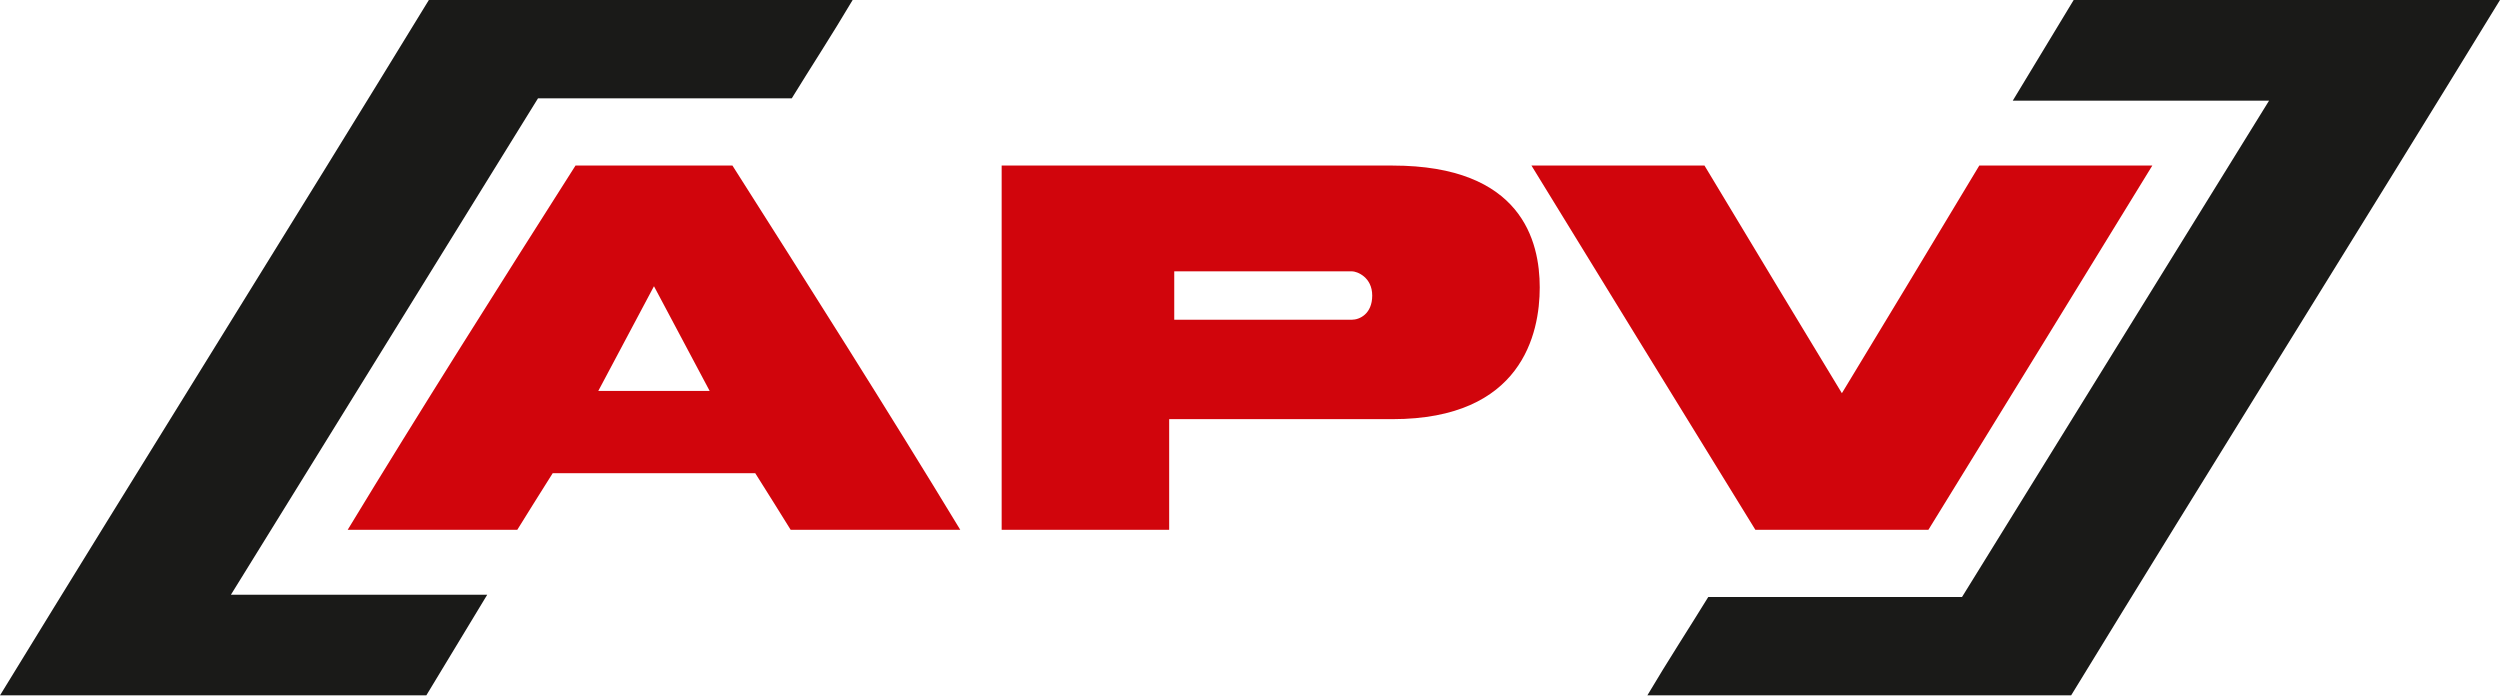
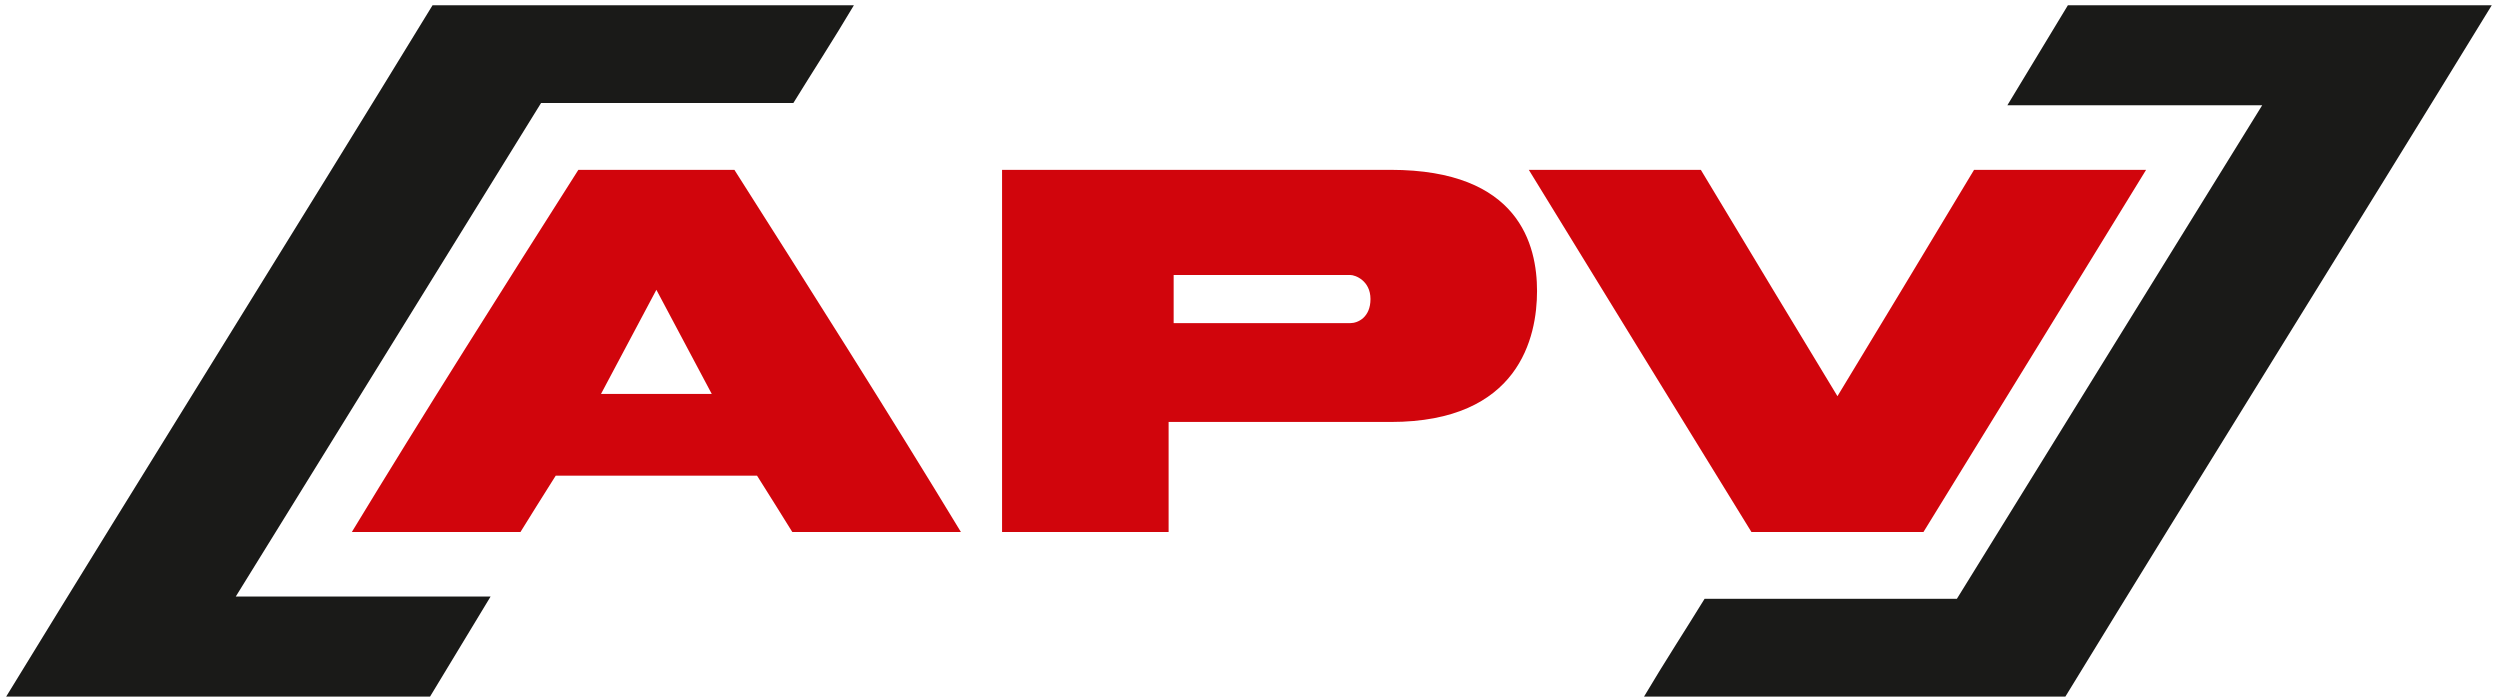
- <svg xmlns="http://www.w3.org/2000/svg" width="302" height="84" viewBox="0 0 302 84" fill="none">
-   <path d="M51.5 84L58.857 71.842H27.896C39.946 52.331 52.923 31.423 64.988 11.882H95.643C97.789 8.382 100.548 4.145 103 0L51.806 7.32902e-06C35.253 27.079 16.877 56.431 0 84H51.5Z" fill="#1A1A18" />
-   <path fill-rule="evenodd" clip-rule="evenodd" d="M62.488 64H42C50.603 49.809 60.592 34.043 69.521 20L88.479 20C97.408 34.043 107.397 49.809 116 64H95.512C94.167 61.823 92.889 59.792 91.71 57.919L91.709 57.918L91.231 57.159L79 57.159H66.769L66.291 57.918L66.29 57.919C65.111 59.792 63.833 61.823 62.488 64ZM79 34.575L72.273 47.225H79L85.727 47.225L79 34.575Z" fill="#D1050C" />
-   <path fill-rule="evenodd" clip-rule="evenodd" d="M141.236 50.633H168.217C183.854 50.633 186 40.294 186 34.725C186 29.155 183.854 20 168.217 20L121 20V64H141.236V50.633ZM163.311 32.775H141.849V38.623H163.311C164.231 38.623 165.764 37.927 165.764 35.699C165.764 33.472 163.925 32.775 163.311 32.775Z" fill="#D1050C" />
-   <path d="M205.902 20H185C192.07 31.55 203.75 50.525 212.049 64H222.5H232.951C241.25 50.525 252.93 31.55 260 20H239.098C233.799 28.842 226.496 40.9 222.5 47.5C218.504 40.9 211.201 28.842 205.902 20Z" fill="#D1050C" />
-   <path d="M250.5 0L243.143 12.158H274.104C262.054 31.669 249.077 52.577 237.012 72.118H206.357C204.211 75.618 201.452 79.855 199 84L250.193 84C266.747 56.921 285.123 27.569 302 0H250.5Z" fill="#1A1A18" />
+ <svg xmlns="http://www.w3.org/2000/svg" width="243" height="68" viewBox="0 0 243 68" fill="none">
+   <path d="M41.8 67.709L47.686 57.983H22.917C32.557 42.374 42.938 25.647 52.59 10.014H77.114C78.831 7.214 81.038 3.825 83 0.509L42.045 0.509C28.802 22.172 14.102 45.654 0.6 67.709H41.8Z" fill="#1A1A18" />
+   <path fill-rule="evenodd" clip-rule="evenodd" d="M50.59 51.709H34.2C41.083 40.356 49.074 27.743 56.217 16.509L71.383 16.509C78.526 27.743 86.517 40.356 93.4 51.709H77.01C75.934 49.967 74.911 48.342 73.968 46.844L73.967 46.843L73.585 46.236L63.8 46.236H54.015L53.633 46.843L53.632 46.844C52.689 48.342 51.666 49.967 50.59 51.709ZM63.8 28.169L58.418 38.289H63.8L69.182 38.289L63.8 28.169Z" fill="#D1050C" />
+   <path fill-rule="evenodd" clip-rule="evenodd" d="M113.589 41.015H135.174C147.683 41.015 149.4 32.744 149.4 28.289C149.4 23.833 147.683 16.509 135.174 16.509L97.4 16.509V51.709H113.589V41.015ZM131.249 26.729H114.079V31.408H131.249C131.985 31.408 133.211 30.851 133.211 29.068C133.211 27.286 131.74 26.729 131.249 26.729Z" fill="#D1050C" />
+   <path d="M165.321 16.509H148.6C154.256 25.749 163.6 40.929 170.239 51.709H178.6H186.961C193.6 40.929 202.944 25.749 208.6 16.509H191.879C187.639 23.583 181.797 33.229 178.6 38.509C175.403 33.229 169.561 23.583 165.321 16.509Z" fill="#D1050C" />
+   <path d="M201 0.509L195.114 10.235H219.883C210.243 25.844 199.861 42.571 190.209 58.204H165.686C163.969 61.004 161.762 64.393 159.8 67.709L200.755 67.709C213.998 46.046 228.698 22.564 242.2 0.509H201Z" fill="#1A1A18" />
</svg>
